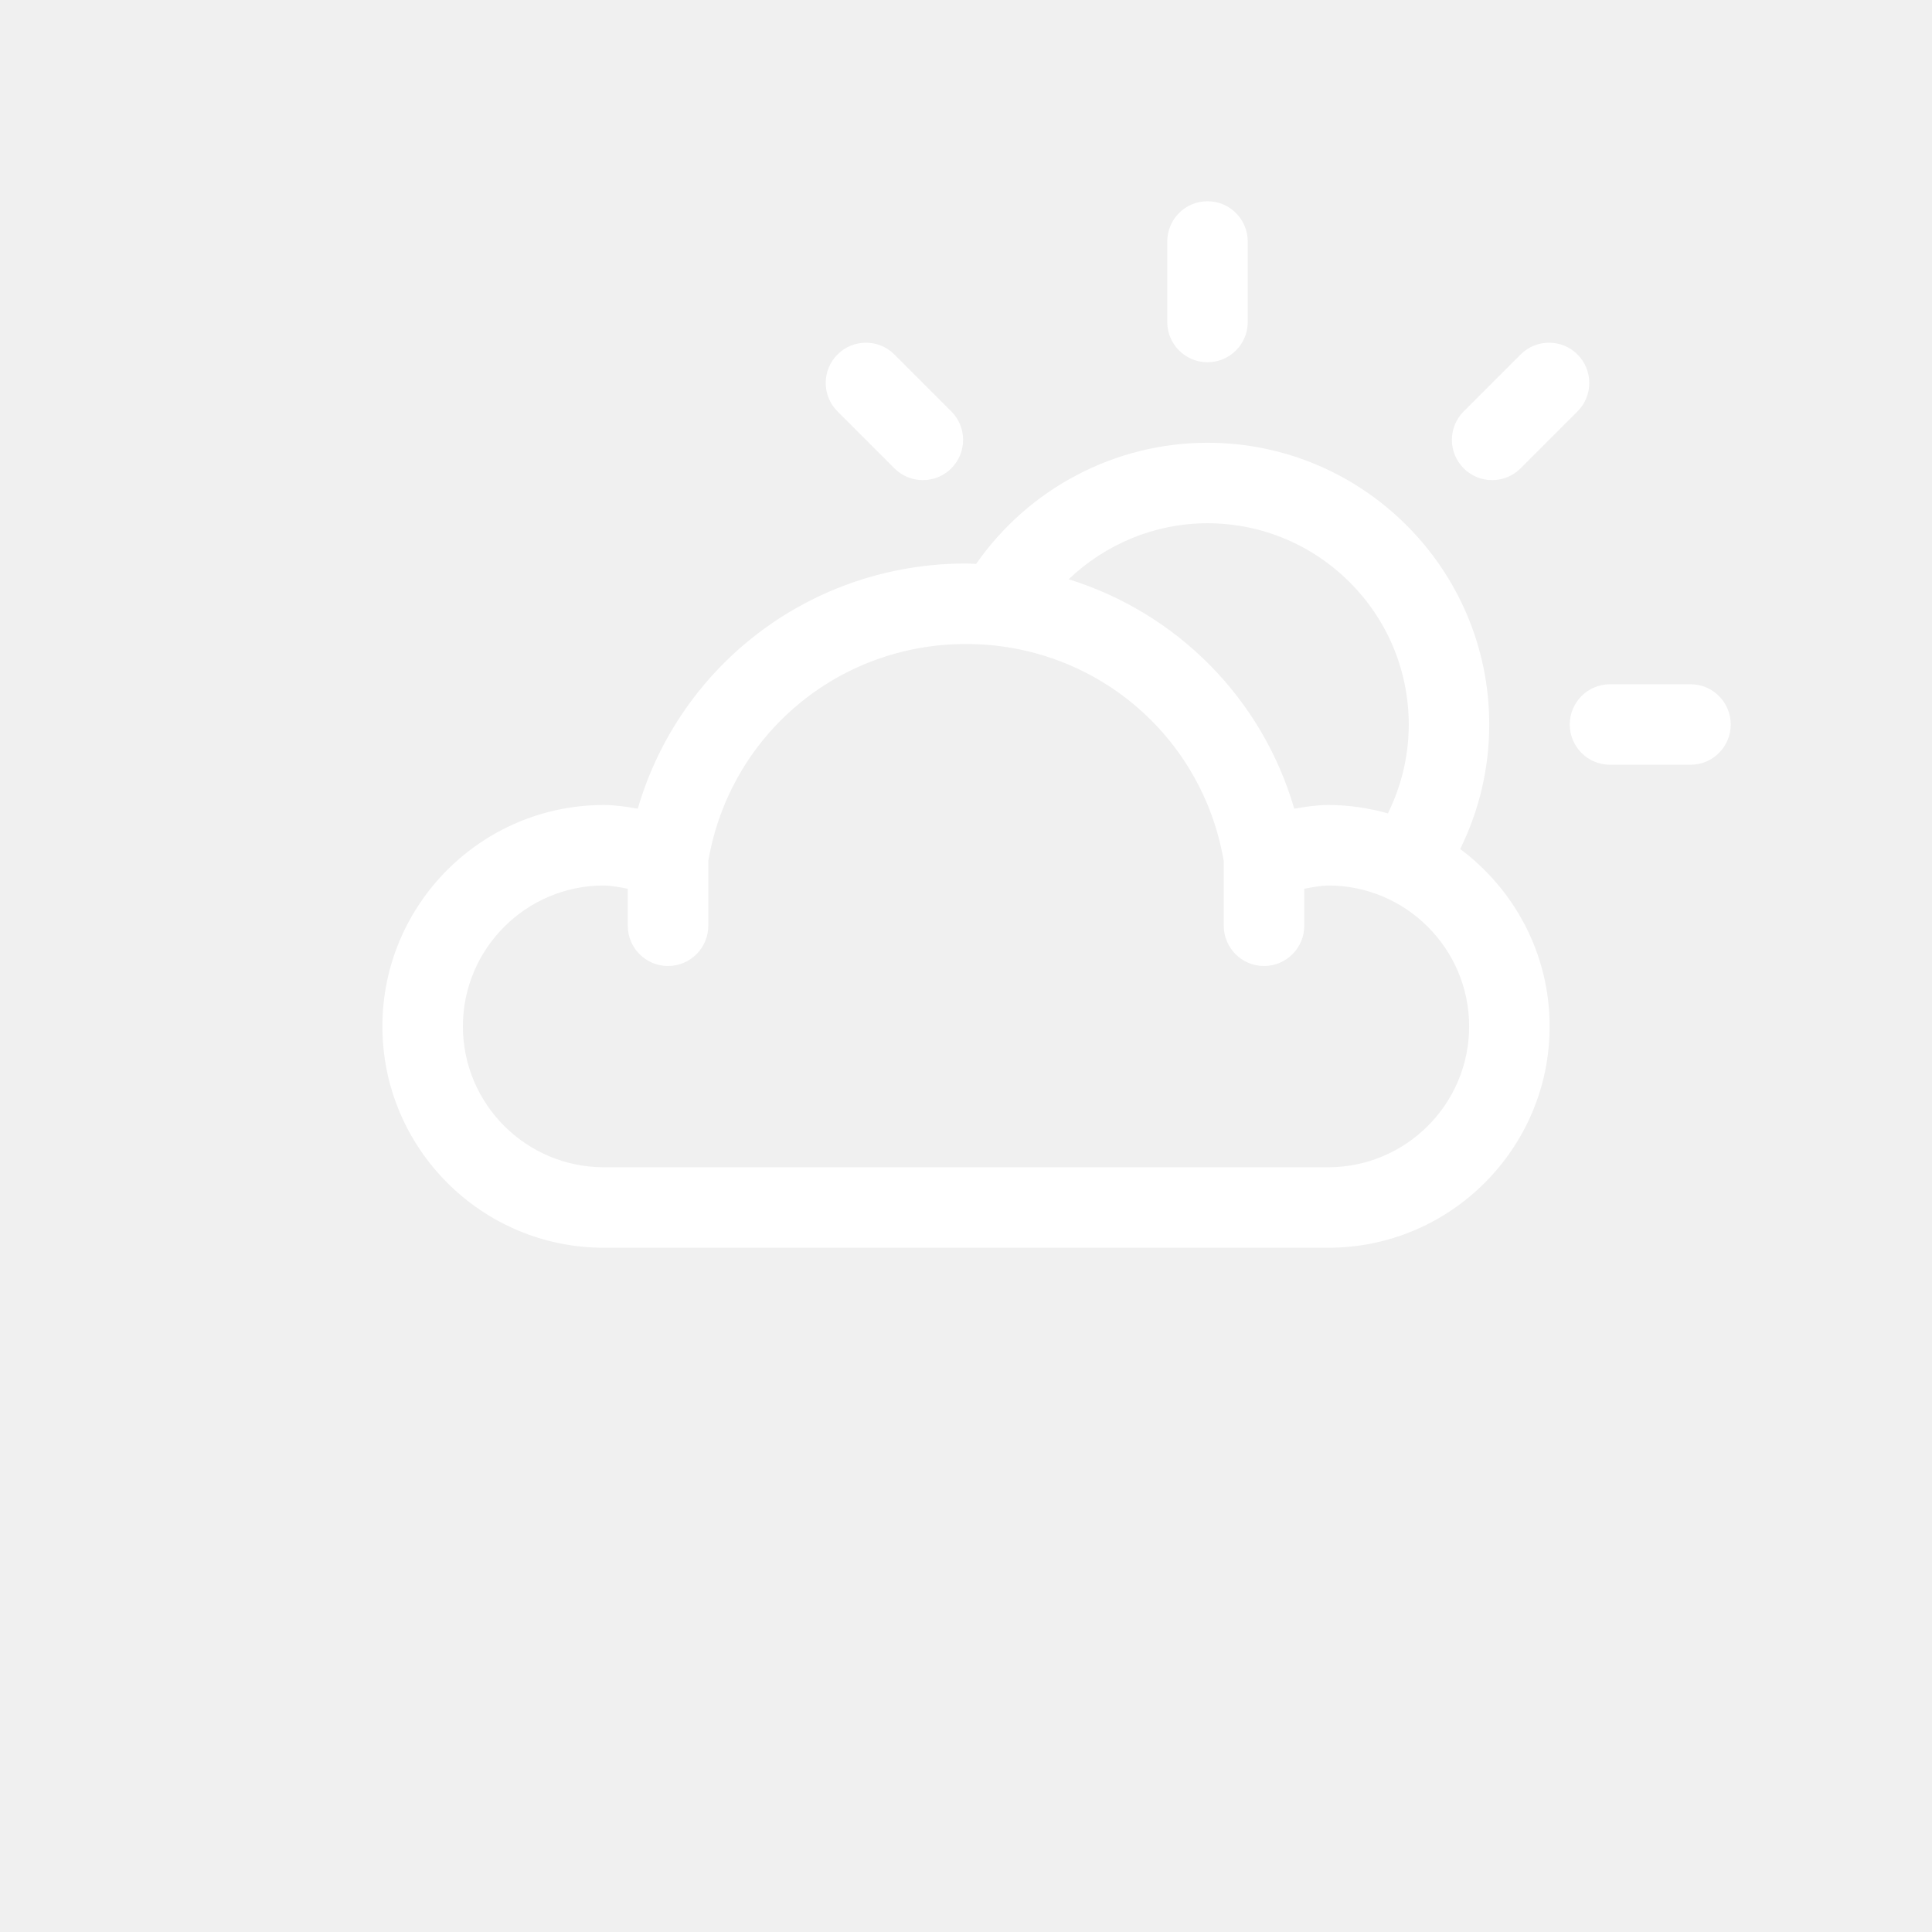
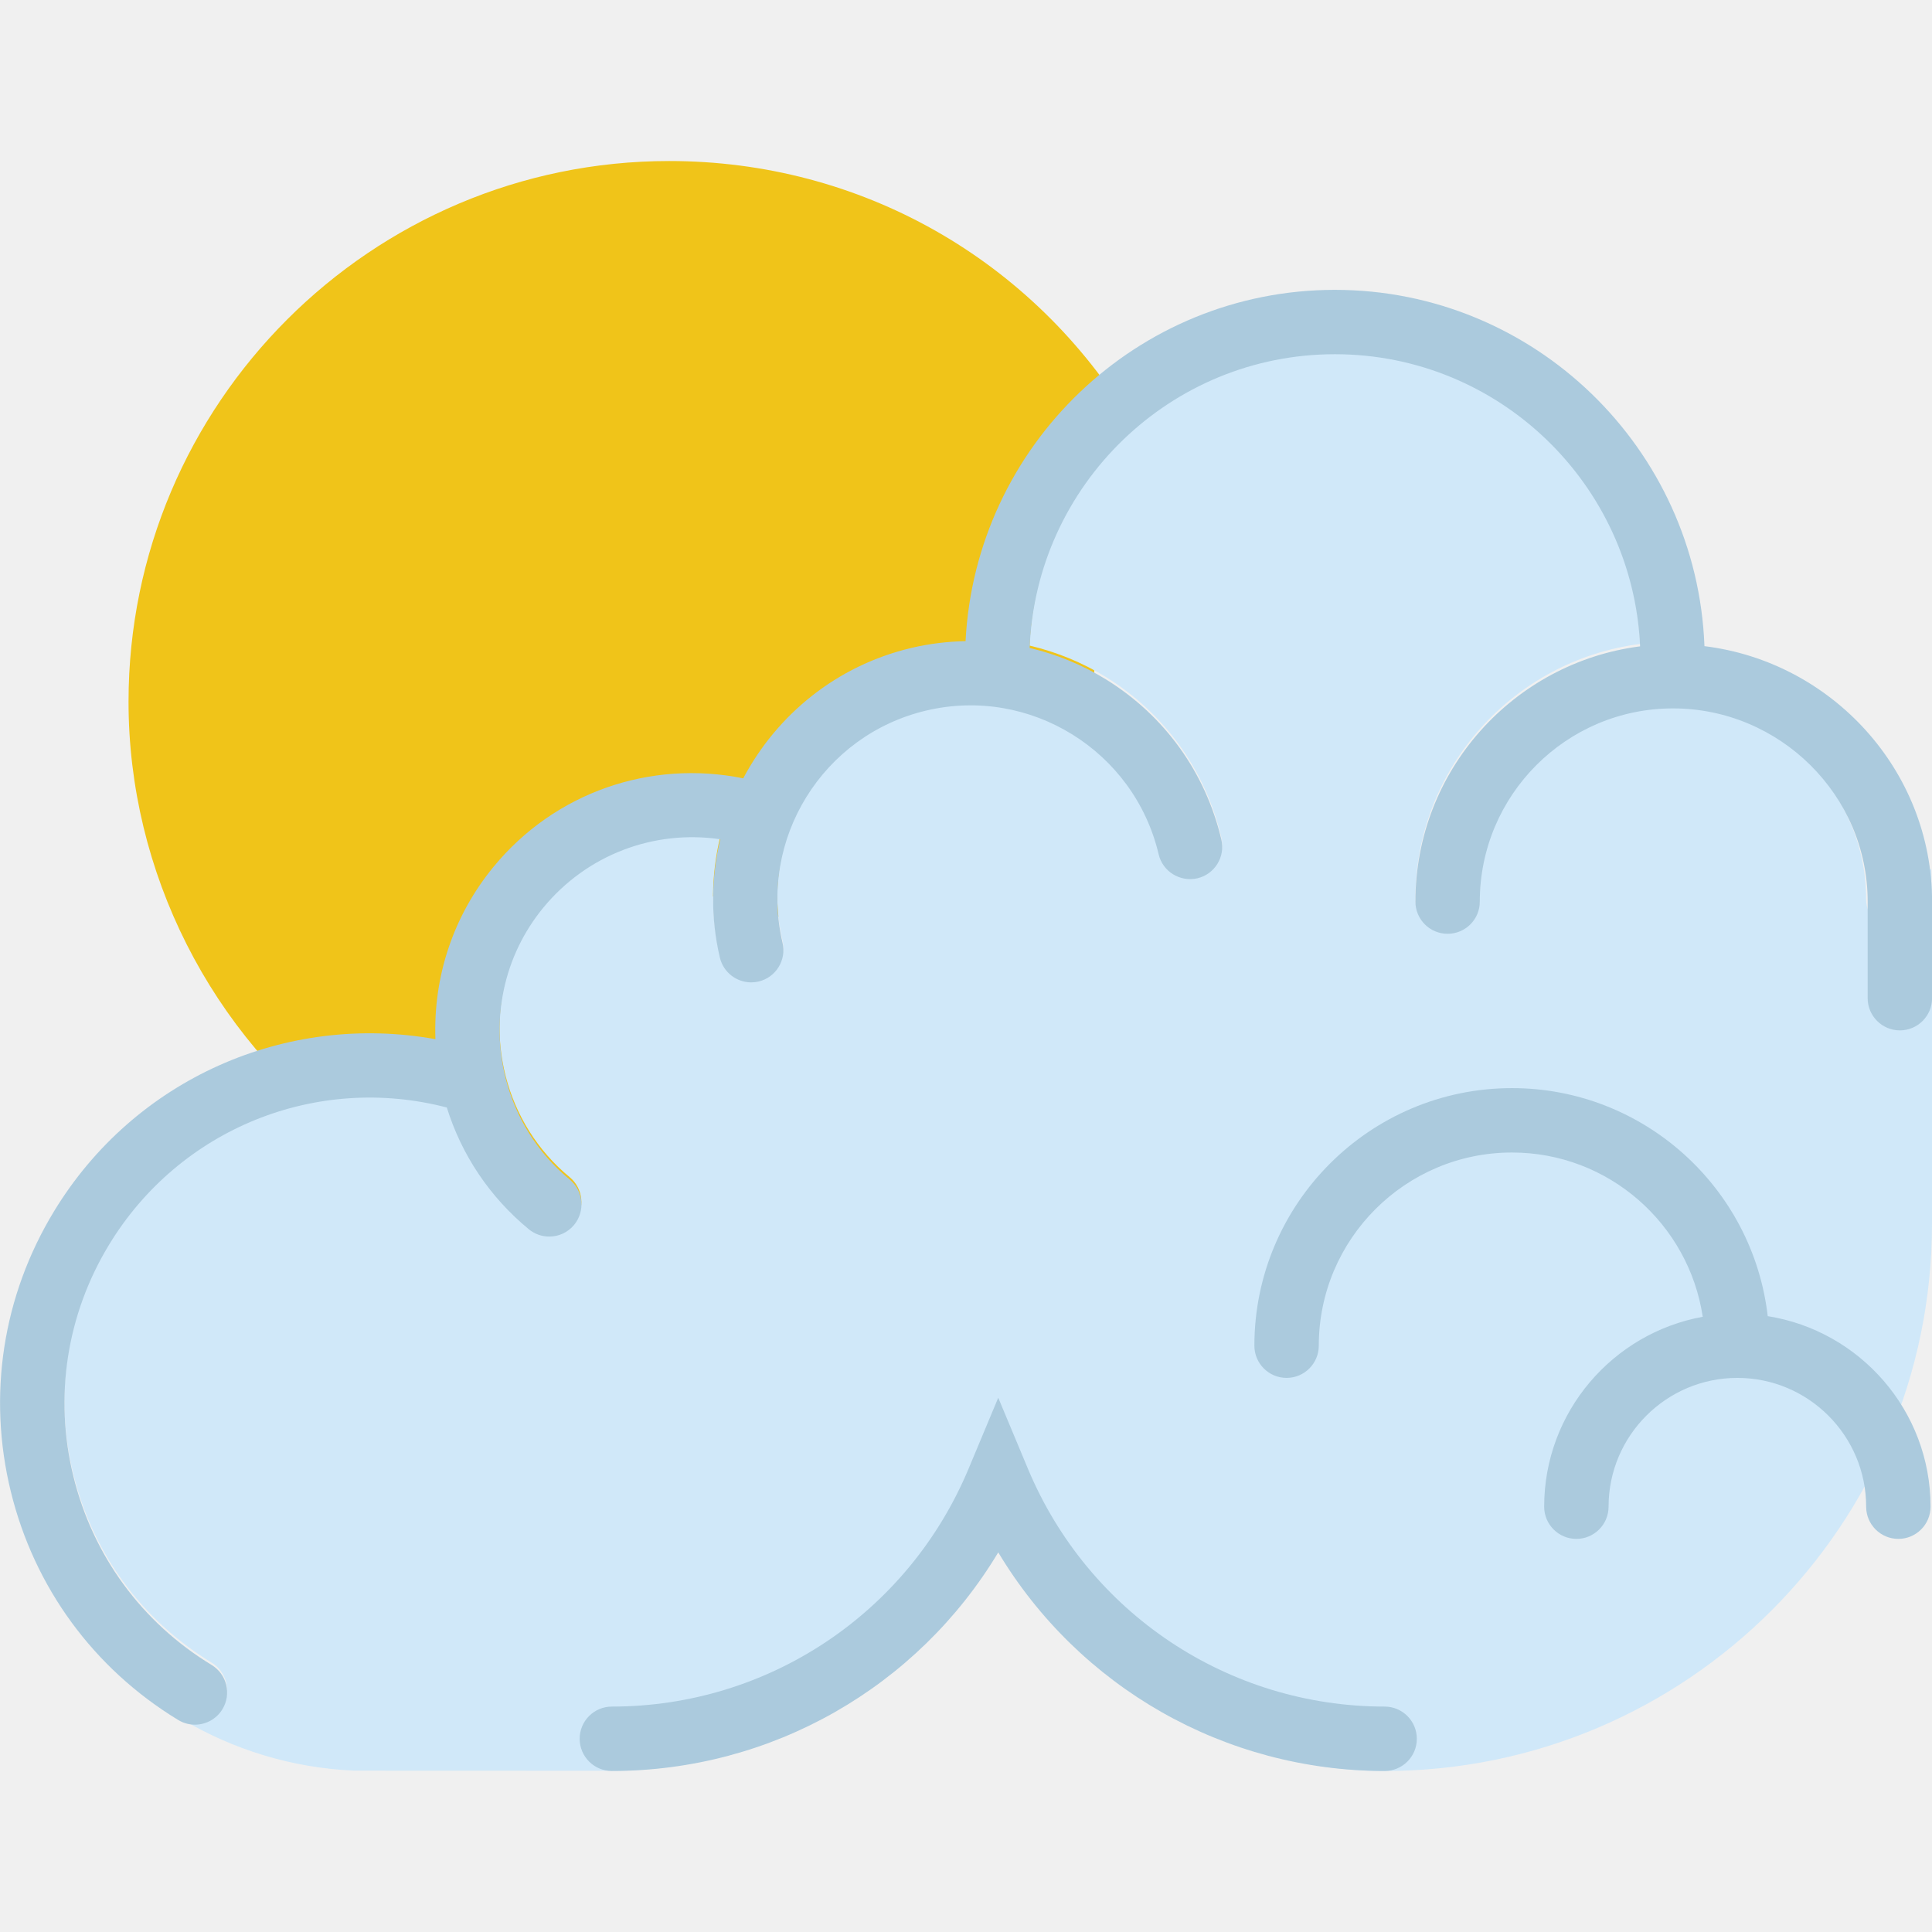
- <svg xmlns="http://www.w3.org/2000/svg" version="1.1" fill="#fff" width="800px" height="800px" viewBox="0 0 96 96" enable-background="new 0 0 96 96" xml:space="preserve">
-   <g id="Base" display="none">
- </g>
-   <g id="Dibujo">
-     <g>
-       <path d="M72.556,42.187C73.501,40.271,74,38.166,74,36c0-7.72-6.28-14-14-14c-4.601,0-8.895,2.281-11.496,6.021    C48.336,28.016,48.17,28,48.001,28c-7.664,0-14.219,5.012-16.311,12.184C31.113,40.079,30.508,40,30.001,40    c-6.066,0-11,4.935-11,11s4.934,11,11,11h36c6.065,0,11-4.935,11-11C77.001,47.392,75.247,44.194,72.556,42.187z M60,26    c5.514,0,10,4.486,10,10c0,1.548-0.36,3.05-1.036,4.417C68.019,40.152,67.028,40,66.001,40c-0.508,0-1.112,0.079-1.69,0.184    c-1.608-5.511-5.854-9.735-11.21-11.401C54.939,27.03,57.397,26,60,26z M66.001,58h-36c-3.859,0-7-3.141-7-7s3.141-7,7-7    c0.277,0,0.723,0.068,1.193,0.162V46c0,1.104,0.896,2,2,2c1.104,0,2-0.896,2-2v-3.219C36.267,36.528,41.63,32,48.001,32    c6.372,0,11.736,4.53,12.807,10.786V46c0,1.104,0.896,2,2,2s2-0.896,2-2v-1.837C65.279,44.069,65.727,44,66.001,44    c3.859,0,7,3.141,7,7S69.86,58,66.001,58z" />
-       <path d="M60,18c1.104,0,2-0.896,2-2v-4c0-1.104-0.896-2-2-2c-1.105,0-2,0.896-2,2v4C58,17.104,58.895,18,60,18z" />
-       <path d="M84,34h-4c-1.105,0-2,0.896-2,2s0.895,2,2,2h4c1.104,0,2-0.896,2-2S85.104,34,84,34z" />
-       <path d="M74.143,23.857c0.512,0,1.023-0.195,1.414-0.586l2.828-2.828c0.781-0.781,0.781-2.047,0-2.828    c-0.781-0.781-2.047-0.781-2.828,0l-2.828,2.828c-0.781,0.781-0.781,2.047,0,2.828C73.119,23.662,73.631,23.857,74.143,23.857z" />
-       <path d="M44.443,23.271c0.391,0.391,0.902,0.586,1.414,0.586c0.512,0,1.023-0.195,1.414-0.586c0.781-0.781,0.781-2.047,0-2.828    l-2.828-2.828c-0.781-0.781-2.047-0.781-2.828,0c-0.781,0.781-0.781,2.047,0,2.828L44.443,23.271z" />
-     </g>
+ <svg xmlns="http://www.w3.org/2000/svg" height="800px" width="800px" version="1.1" id="Capa_1" viewBox="0 0 60.003 60.003" xml:space="preserve">
+   <path style="fill:#F0C419;" d="M36.116,14.728l-0.958-1.588c-3.074-5.096-8.447-8.139-14.373-8.139  c-9.26,0-16.793,7.533-16.793,16.793c0,5.284,2.547,10.324,6.815,13.481l0.651,0.481l0.805,0.089  c0.529,0.058,1.033,0.163,1.497,0.313l4.97,1.597l-1.123-5.098c-0.267-1.214,0.029-2.454,0.813-3.406  c0.763-0.926,1.889-1.457,3.091-1.457c0.412,0,0.818,0.063,1.177,0.177l2.69,0.897l1.047-2.636c0.485-1.22,1.532-2.127,2.799-2.425  c0.45-0.105,0.933-0.128,1.396-0.071l3.5,0.422l-0.144-3.523l-0.021-0.341c0-1.411,0.403-2.795,1.167-3.999L36.116,14.728z" />
+   <path style="fill:#D0E8F9;" d="M59.979,27.002h-0.081c0.035,0.304,0.059,0.611,0.059,0.925c0,0.553-0.447,1-1,1s-1-0.447-1-1  c0-3.309-2.691-6-6-6s-6,2.691-6,6c0,0.553-0.447,1-1,1s-1-0.447-1-1c0-4.064,3.049-7.423,6.978-7.927  c-0.226-5.039-4.384-9.073-9.478-9.073c-5.111,0-9.281,4.06-9.481,9.123c0.829,0.196,1.632,0.52,2.378,0.981  c1.816,1.125,3.086,2.89,3.576,4.97c0.126,0.538-0.207,1.076-0.744,1.203c-0.538,0.121-1.076-0.207-1.203-0.744  c-0.758-3.222-3.999-5.226-7.214-4.467c-3.221,0.758-5.225,3.994-4.467,7.215c0.126,0.537-0.207,1.075-0.745,1.202  c-0.076,0.018-0.153,0.026-0.229,0.026c-0.453,0-0.864-0.311-0.973-0.771c-0.294-1.251-0.268-2.502,0.012-3.674  c-2.058-0.301-4.137,0.476-5.493,2.122c-1.258,1.529-1.625,3.498-1.175,5.285c0.001,0.012,0.007,0.022,0.008,0.034  c0.306,1.186,0.97,2.29,1.985,3.127c0.426,0.352,0.487,0.981,0.137,1.408c-0.198,0.24-0.484,0.364-0.773,0.364  c-0.224,0-0.448-0.074-0.635-0.228c-1.217-1.002-2.088-2.311-2.546-3.781c-4.043-1.054-8.294,0.647-10.49,4.262  c-1.317,2.168-1.712,4.72-1.11,7.185c0.602,2.466,2.127,4.549,4.296,5.867c0.472,0.287,0.622,0.901,0.335,1.374  c-0.188,0.31-0.518,0.48-0.855,0.48c-0.133,0-0.265-0.036-0.392-0.091c1.58,0.936,3.399,1.509,5.344,1.593l8.209,0.003  c5.307-0.085,9.853-3.36,11.791-7.992c1.963,4.693,6.603,8,12,8c9.374,0,17-7.626,17-17v-10L59.979,27.002z" />
+   <g>
+     <path style="fill:#ABCADD;" d="M52.936,20.068c-0.231-6.139-5.284-11.066-11.478-11.066c-6.142,0-11.16,4.844-11.47,10.91   c-0.558,0.012-1.119,0.078-1.676,0.209c-2.336,0.55-4.185,2.082-5.229,4.052c-2.882-0.585-5.848,0.433-7.75,2.742   c-1.251,1.52-1.879,3.408-1.81,5.359c-4.63-0.834-9.34,1.224-11.844,5.344c-1.596,2.625-2.073,5.714-1.345,8.698   s2.575,5.506,5.2,7.102c0.162,0.099,0.342,0.146,0.519,0.146c0.338,0,0.667-0.171,0.855-0.48c0.287-0.473,0.137-1.087-0.335-1.374   c-2.169-1.318-3.694-3.401-4.296-5.867c-0.602-2.465-0.207-5.017,1.11-7.185c2.196-3.614,6.447-5.315,10.49-4.262   c0.458,1.471,1.33,2.779,2.546,3.781c0.187,0.153,0.411,0.228,0.635,0.228c0.289,0,0.575-0.124,0.773-0.364   c0.351-0.427,0.289-1.057-0.137-1.408c-1.016-0.836-1.679-1.941-1.985-3.127c-0.001-0.012-0.007-0.022-0.008-0.034   c-0.45-1.787-0.083-3.756,1.175-5.285c1.356-1.646,3.435-2.423,5.493-2.122c-0.28,1.173-0.307,2.423-0.012,3.674   c0.108,0.461,0.52,0.771,0.973,0.771c0.076,0,0.153-0.009,0.229-0.026c0.538-0.127,0.871-0.665,0.745-1.202   c-0.758-3.221,1.246-6.457,4.467-7.215c3.215-0.759,6.456,1.245,7.214,4.467c0.127,0.537,0.665,0.865,1.203,0.744   c0.537-0.127,0.87-0.665,0.744-1.203c-0.49-2.08-1.76-3.845-3.576-4.97c-0.746-0.462-1.549-0.785-2.378-0.981   c0.2-5.063,4.37-9.123,9.481-9.123c5.094,0,9.253,4.033,9.478,9.073c-3.929,0.504-6.978,3.863-6.978,7.927c0,0.553,0.447,1,1,1   s1-0.447,1-1c0-3.309,2.691-6,6-6s6.046,2.691,6.046,6c0,0.028,0,1.327,0,3c0,0.552,0.448,1,1,1s1-0.448,1-1v-3   C60.003,23.922,56.886,20.552,52.936,20.068z" />
  </g>
+   <g>
+     <path style="fill:#ABCADD;" d="M43.003,55.002c-4.973,0-9.491-2.608-12-6.789c-2.509,4.181-7.027,6.789-12,6.789   c-0.552,0-1-0.447-1-1s0.448-1,1-1c4.853,0,9.201-2.899,11.078-7.386l0.922-2.206l0.922,2.206   c1.876,4.486,6.225,7.386,11.078,7.386c0.552,0,1,0.447,1,1S43.556,55.002,43.003,55.002z" />
+   </g>
+   <path style="fill:#ABCADD;" d="M54.901,40.876c-0.458-3.979-3.843-7.082-7.943-7.082c-4.411,0-8,3.589-8,8c0,0.552,0.448,1,1,1  s1-0.448,1-1c0-3.309,2.691-6,6-6c3.003,0,5.49,2.219,5.925,5.102c-2.797,0.509-4.925,2.957-4.925,5.898c0,0.552,0.448,1,1,1  s1-0.448,1-1c0-2.206,1.794-4,4-4s4,1.794,4,4c0,0.552,0.448,1,1,1s1-0.448,1-1C59.958,43.808,57.762,41.331,54.901,40.876z" />
</svg>
